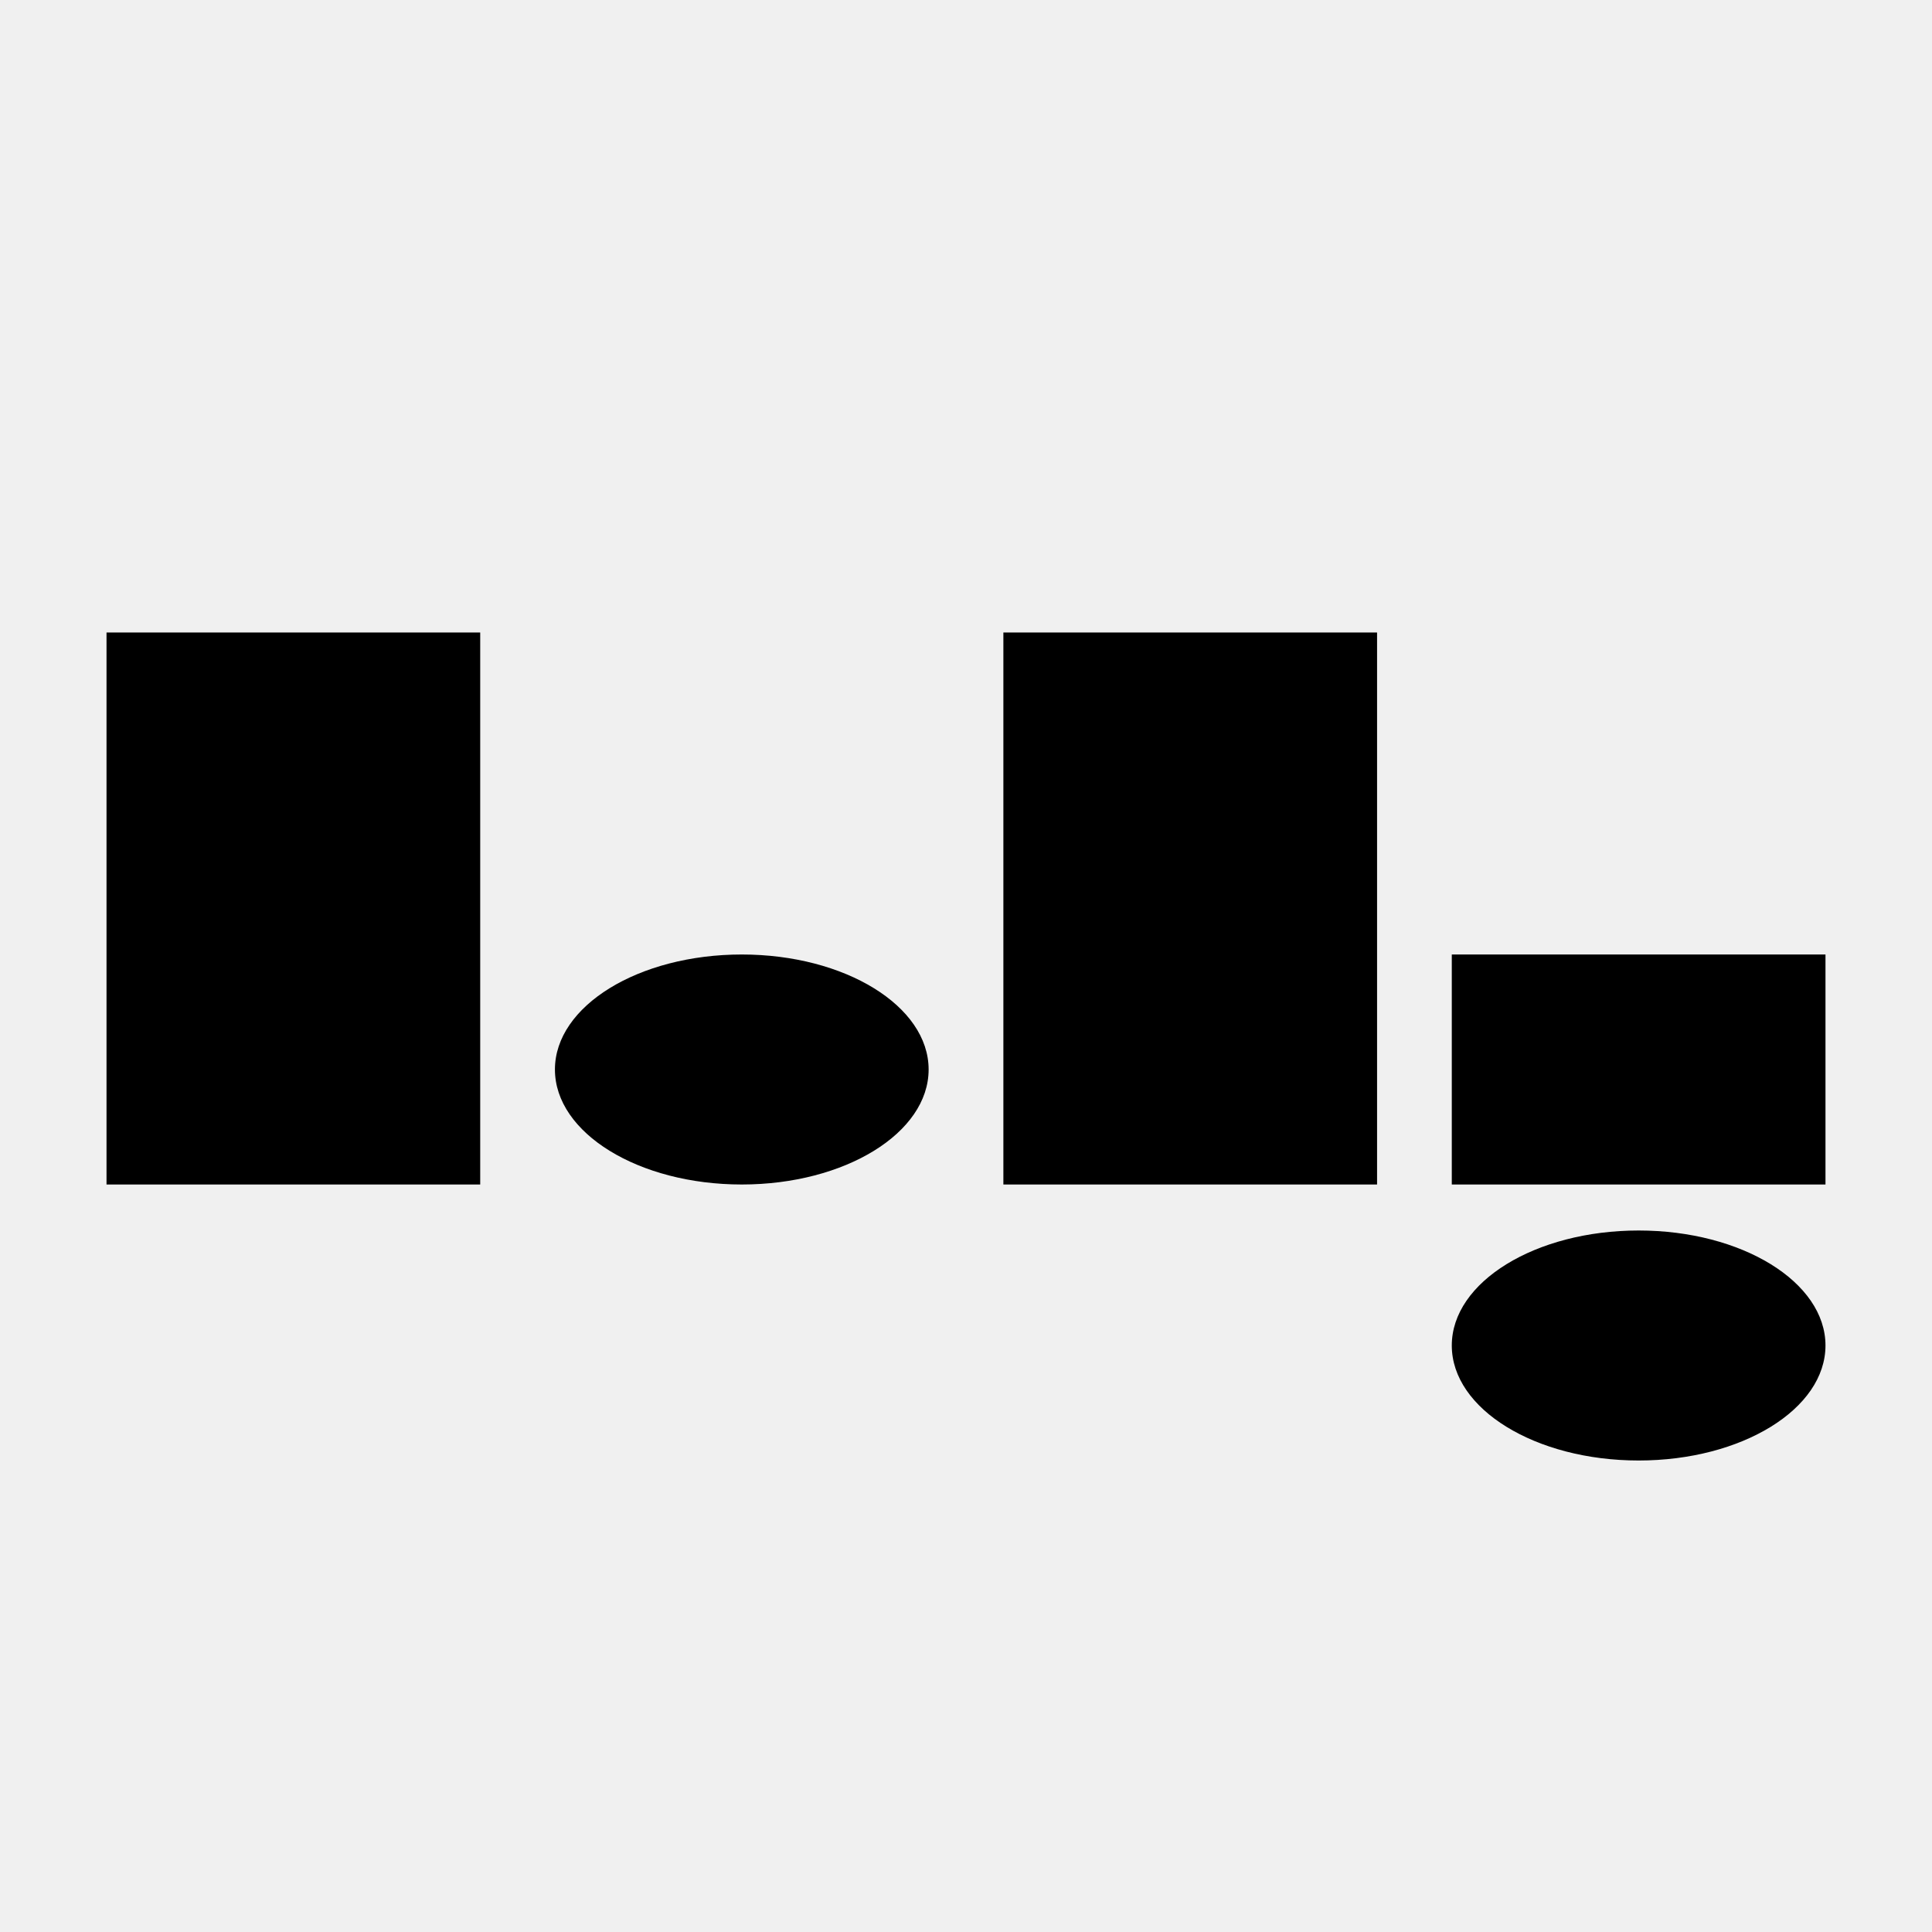
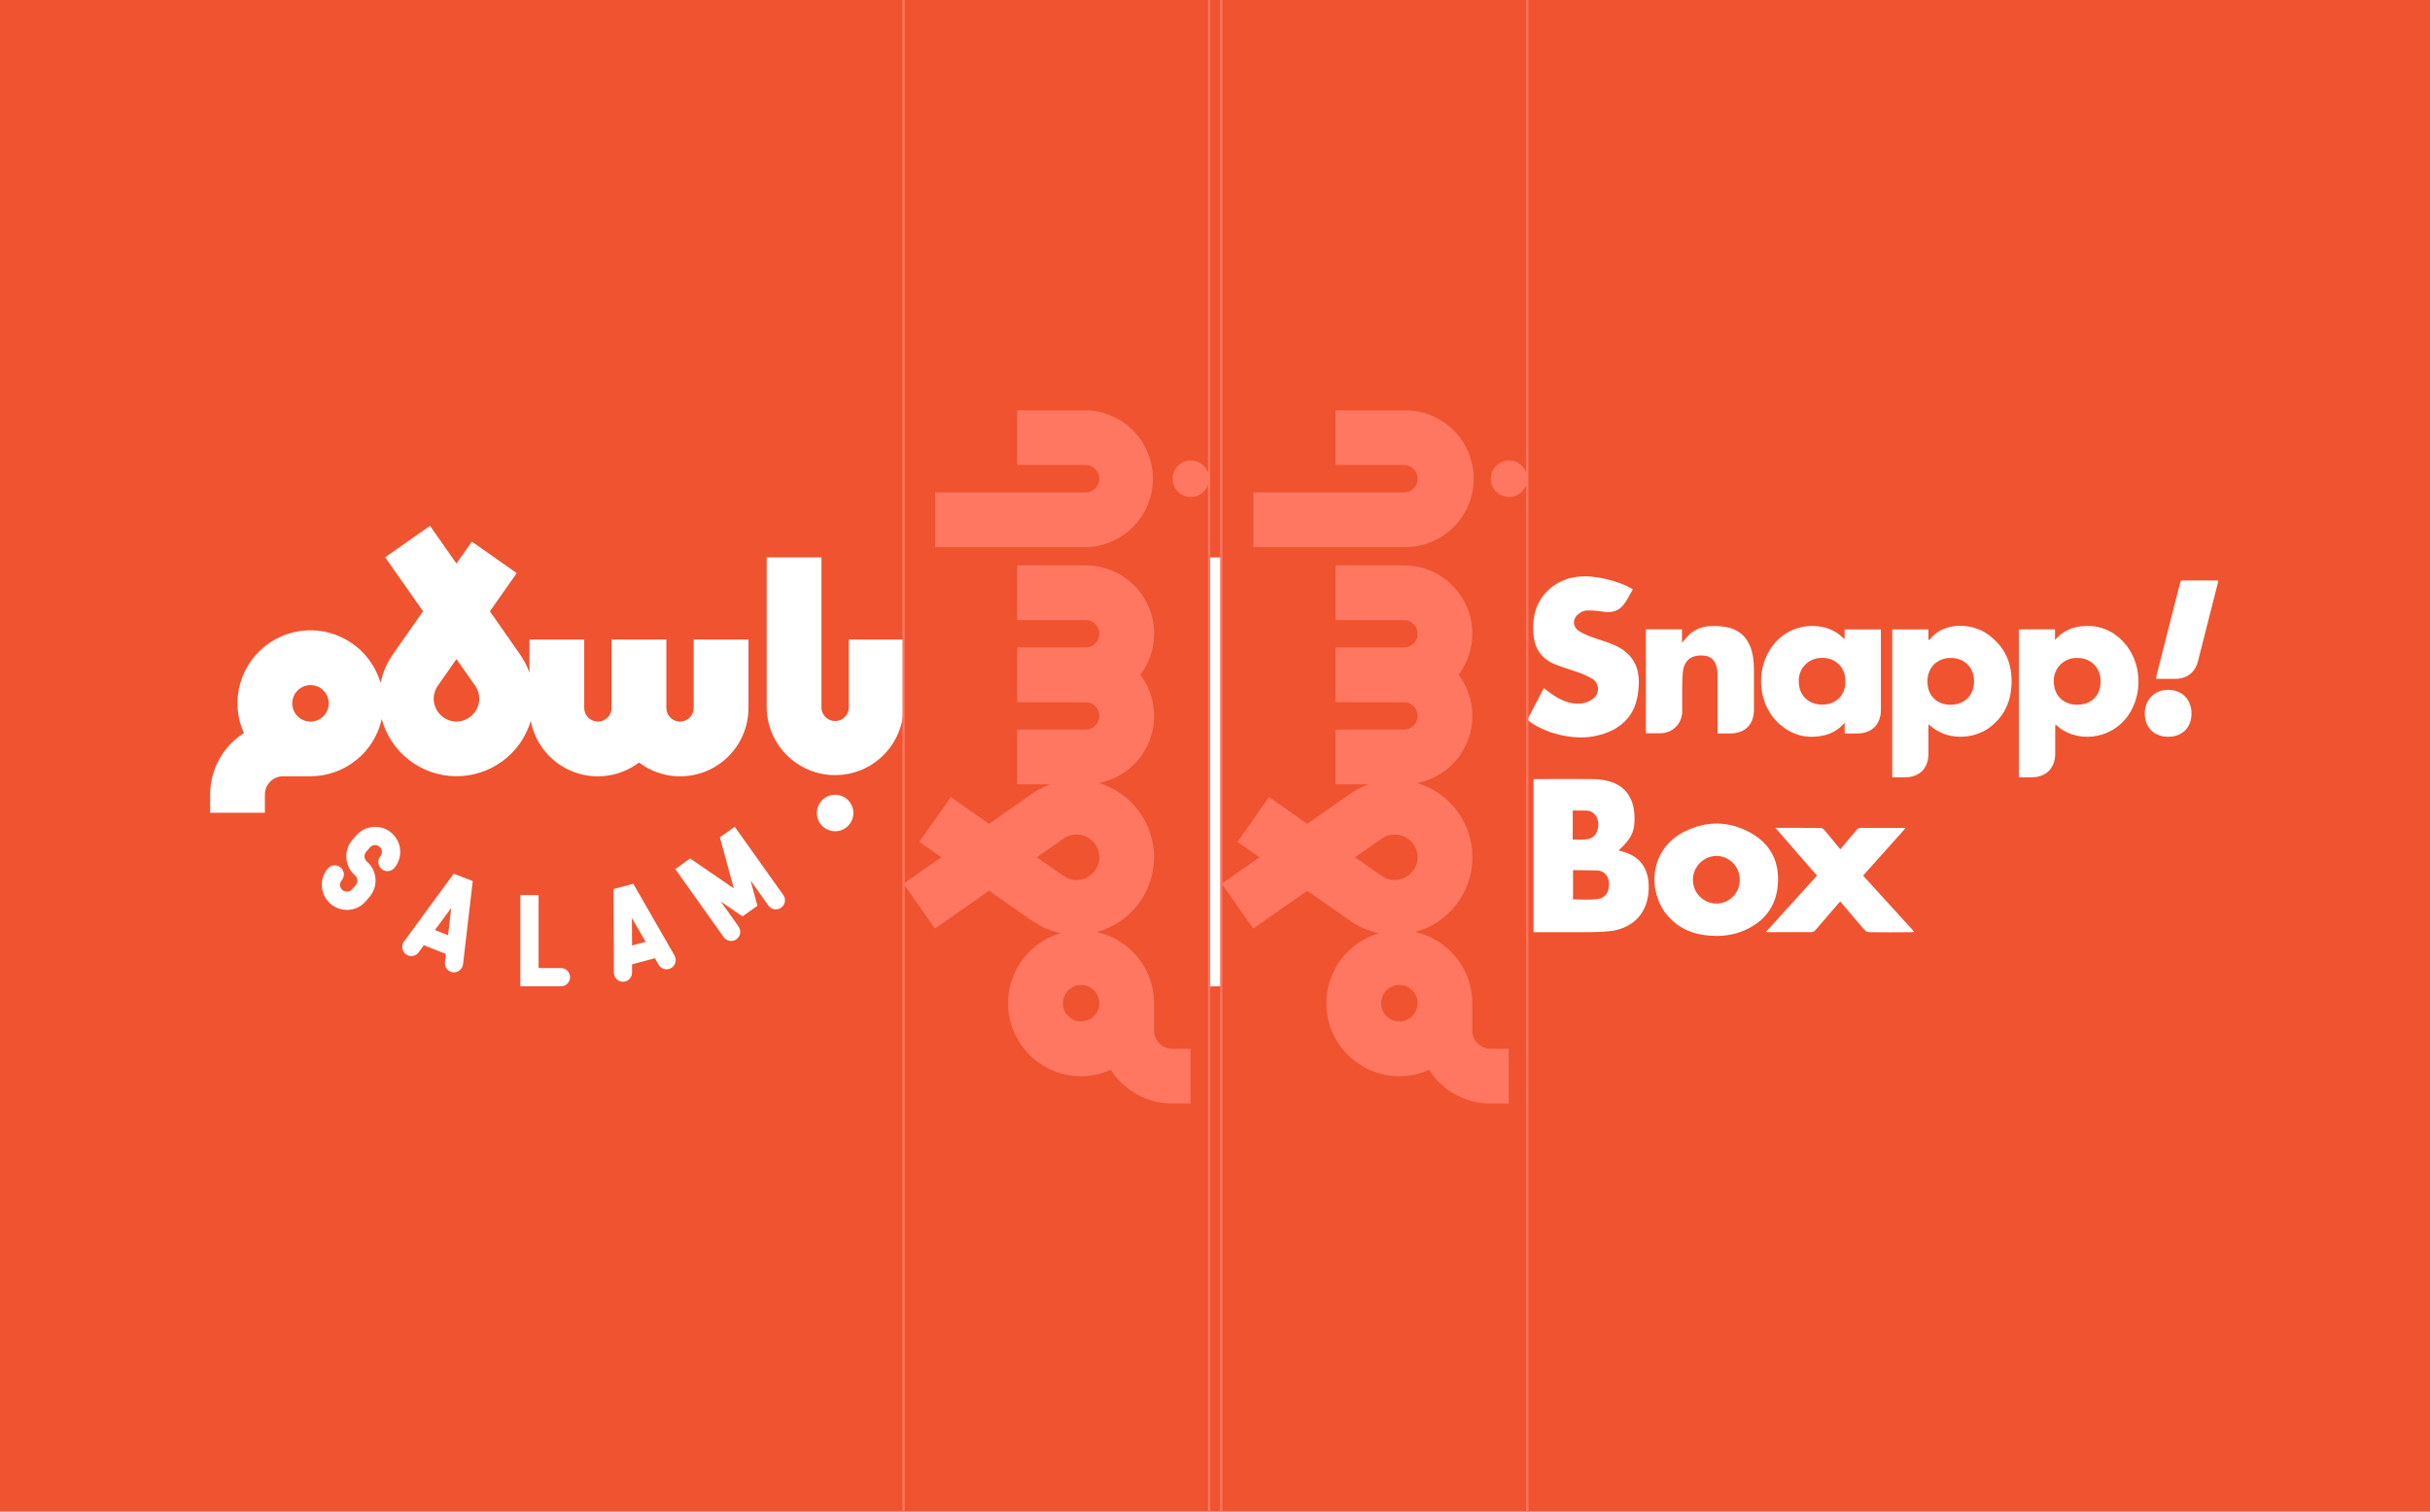
- <svg xmlns="http://www.w3.org/2000/svg" viewBox="0 0 672 672">
+ <svg xmlns="http://www.w3.org/2000/svg" viewBox="0 0 1080 672">
+   <defs>
+     <style>.cls-1{fill:#ef5330;}.cls-2{fill:#fff;}.cls-3{fill:#ff7761;}</style>
+   </defs>
+   <g id="Layer_3" data-name="Layer 3">
+     <rect class="cls-1" width="1080" height="672" />
+   </g>
  <g id="Layer_1" data-name="Layer 1">
-     <rect x="504.97" y="332" width="129.98" height="80" />
-     <rect x="37.05" y="220" width="129.98" height="192" />
-     <rect x="349" y="220" width="129.98" height="192" />
-     <ellipse cx="258.01" cy="372" rx="64.99" ry="40" />
-     <ellipse cx="569.96" cy="468" rx="64.99" ry="40" />
+     <rect class="cls-2" x="537.37" y="247.81" width="5.41" height="190.69" />
+     <path class="cls-2" d="M747.62,316.62c.07-2.63,0-5.26,0-7.88.06-3.41,0-6.84.35-10.22.58-5,3.82-7.4,8.84-7.11,4.11.23,6.31,2.86,6.53,7.81,0,.5,0,1,0,1.51v25.34h5.78c6.35,0,10.38-4,10.41-10.35,0-6,0-12,0-18a36.61,36.61,0,0,0-.46-6c-1.15-6.53-4.52-11.32-11.29-12.85a30.52,30.52,0,0,0-7.65-.5,14.33,14.33,0,0,0-10.91,5.43l-1.68,2v-6H731.51v46.18c2.32,0,4.49.05,6.66,0A9.64,9.64,0,0,0,747.62,316.62Z" />
+     <path class="cls-2" d="M720.35,378.38a7.71,7.71,0,0,1-.92-.35c5.86-5.42,7.3-8.64,7-15.52-.39-8.33-4.6-13.7-12.3-15.45a30.7,30.7,0,0,0-6.48-.71c-8.12-.08-16.23,0-24.34,0-.54,0-1.09.05-1.72.08v68h1.89c6.26,0,12.53,0,18.79,0,4.19,0,8.41,0,12.57-.39,10.39-1,17-7.41,17.83-17.44C733.44,387.43,729.87,380.63,720.35,378.38ZM699,366.53v-6.21c2.48,0,4,.05,6.13.05,3.07,0,5.21,2.81,5.23,6s-1.37,5.94-4.39,6.63c-2.19.5-4.58.21-7,.21Zm15.8,29.07a5.33,5.33,0,0,1-4.29,4c-3.71.62-7.47.23-11.39.23v-13c3.63,0,7.24.14,10.48.14C714.11,387,716,391.41,714.76,395.6Z" />
+     <path class="cls-2" d="M778.23,370.34c-9.58-5.39-19.62-5.56-29.44-.71-15.89,7.86-16.45,26.37-8.27,36.68,5.63,7.08,13.3,9.65,22,9.77a31.27,31.27,0,0,0,12.61-2.39c8.87-3.82,14.15-10.5,15-20.15C791,383.45,787.17,375.37,778.23,370.34Zm-15.41,31.35A10.53,10.53,0,0,1,752.4,391a10.67,10.67,0,0,1,10.47-10.5,10.51,10.51,0,0,1,10.35,10.56A10.38,10.38,0,0,1,762.82,401.69Z" />
+     <path class="cls-2" d="M790.43,321.47c6,5.59,13.05,7.3,21,5.27a16.63,16.63,0,0,0,8.41-5.45v4.78h5.75c6.32,0,10.36-4.08,10.36-10.42q0-17,0-34.07v-1.75H819.82V284a4.25,4.25,0,0,1-.7-.4c-6.46-6.79-19.06-7.1-27.1-.77C780.31,292,779.47,311.18,790.43,321.47Zm19.56-29c6,.05,10.23,4.34,10.21,10.48s-4.12,10.29-10.32,10.29-10.47-4.19-10.43-10.4A10,10,0,0,1,810,292.52Z" />
+     <path class="cls-2" d="M708.26,310.45a10.12,10.12,0,0,1-4.59,2.14c-4.65.86-8.83-.72-12.7-3.18-1.63-1-3.15-2.27-4.83-3.48L678.8,320c7.52,6.13,20.5,9.21,30.09,7.23,5.78-1.2,11-3.53,14.78-8.22,3.24-4,4.26-8.75,4.63-13.75.64-8.79-2.69-14.79-10.7-18.45-3.08-1.41-6.44-2.22-9.62-3.42a29.79,29.79,0,0,1-6.2-2.83c-3.15-2.13-2.9-6,.32-8a6.2,6.2,0,0,1,2.92-1.16,40.11,40.11,0,0,1,7.1.49c3.57.6,6.86.09,9.19-2.71,1.77-2.14,3-4.77,4.38-7.16-6.06-3.85-17.22-6.43-23.84-5.68a23,23,0,0,0-12.46,4.89c-6.77,5.6-8.62,13-7.78,21.41.62,6.28,4,10.55,9.84,12.84,2.95,1.17,6,2,9,3.1a38.53,38.53,0,0,1,7.3,3.22A5.37,5.37,0,0,1,708.26,310.45Z" />
+     <path class="cls-2" d="M837.46,378.73,847,368.06c-7,0-13.65,0-20.24,0a2.58,2.58,0,0,0-1.61.93c-2.41,2.79-4.76,5.63-7.23,8.58-2.4-2.9-4.68-5.72-7-8.48a2.74,2.74,0,0,0-1.73-1c-6.54-.07-13.09-.05-20.13-.05l18.49,21.22-22.64,25a5.32,5.32,0,0,0,.73.15c6.49,0,13,0,19.47,0a2.8,2.8,0,0,0,1.78-.93c3.24-3.71,6.42-7.47,9.62-11.21.42-.49.87-1,1.37-1.51,3.69,4.34,7.21,8.54,10.81,12.67a3.08,3.08,0,0,0,2.08,1c6.21.08,12.42.05,18.63,0a14,14,0,0,0,1.41-.15l-22.77-25Z" />
+     <path class="cls-2" d="M985.19,258.05c-5,0-10,0-14.94,0-1.12,0-1.21.68-1.41,1.46q-5.16,20.31-10.34,40.6c-.13.51-.19,1-.31,1.69,3,0,5.88,0,8.73,0,5.19-.09,8.74-2.91,10-8q2.88-11.28,5.73-22.58c1.09-4.31,2.19-8.62,3.31-13A4.79,4.79,0,0,0,985.19,258.05Z" />
+     <path class="cls-2" d="M923,278.75a16.77,16.77,0,0,0-9.67,5.8v-4.76H897.25v65.77h5.82c6.2,0,10.31-4.09,10.35-10.27,0-3.92,0-7.83,0-11.75,0-.46.07-.91.12-1.53,8.33,8.36,24.52,7.48,32.43-4.12,6.53-9.57,5.89-23.29-1.77-32C938.57,279.53,931.4,277.17,923,278.75Zm.12,34.54c-6.15,0-10.35-4.26-10.33-10.36a10.06,10.06,0,0,1,10.53-10.41c6.12,0,10.34,4.39,10.29,10.61S929.38,313.34,923.16,313.29Z" />
+     <path class="cls-2" d="M883.56,282.06c-7.72-5.56-20.32-5.34-26,2.39,0,.05-.2,0-.48,0v-4.64H841v65.75h5.81c6.15,0,10.21-4,10.27-10.16,0-4,0-7.94,0-11.91,0-.47.06-.93.11-1.52,8,7.78,20.14,6.55,26.9,1.58a23.39,23.39,0,0,0,9.68-16.62C895,296.81,892.08,288.19,883.56,282.06ZM866.91,313.3c-6.19,0-10.29-4.15-10.28-10.34s4.27-10.47,10.43-10.45,10.28,4.3,10.29,10.42S873.2,313.32,866.91,313.3Z" />
+     <path class="cls-2" d="M963.65,306.68c-6.09,0-10.41,4.38-10.42,10.54s4.1,10.28,10.33,10.33S974,323.5,974,317.22,969.76,306.67,963.65,306.68Z" />
+     <path class="cls-2" d="M249.51,430.38H239.37V397.94h-8.11v40.55h18.25a4.06,4.06,0,0,0,0-8.11Z" />
+     <path class="cls-2" d="M154.15,404.52a11.15,11.15,0,0,1-8.45-18.4,4.05,4.05,0,1,1,6.16,5.27,3.05,3.05,0,0,0,.33,4.29,3.07,3.07,0,0,0,2.22.72,3,3,0,0,0,2.07-1l1.65-1.93a3.05,3.05,0,0,0-.33-4.29,11.14,11.14,0,0,1-1.22-15.72l1.65-1.92A11.15,11.15,0,0,1,174,370.27,11.14,11.14,0,0,1,175.17,386a4.06,4.06,0,0,1-6.16-5.28,3,3,0,0,0-.33-4.28,3,3,0,0,0-4.29.33l-1.65,1.92a3,3,0,0,0-.72,2.22,3,3,0,0,0,1,2.07,11.15,11.15,0,0,1,1.22,15.73l-1.65,1.92a11,11,0,0,1-7.61,3.87C154.74,404.51,154.45,404.52,154.15,404.52Z" />
+     <path class="cls-2" d="M348,397.7l-21.44-30.15-6.61,4.69,6.17,22.69-19.4-13.28-6.6,4.7,21.44,30.16a4.06,4.06,0,1,0,6.61-4.71l-7.82-11,9.64,6.6,6.65-4.73-3.07-11.26,7.82,11a4.06,4.06,0,1,0,6.61-4.7Z" />
+     <path class="cls-2" d="M300,425.14l-18.54-32.25-8.77,2.36.16,37.21a4.05,4.05,0,0,0,4.06,4h0a4.05,4.05,0,0,0,4-4.07l0-3.69L291.08,426l1.84,3.21a4.06,4.06,0,0,0,7-4.05Zm-19.09-4.8-.06-12.22,6.1,10.59Z" />
+     <path class="cls-2" d="M201.65,388.43l-22,30a4.06,4.06,0,1,0,6.54,4.8l2.19-3,9.81,3.87-.43,3.66a4.05,4.05,0,0,0,3.56,4.5,3.71,3.71,0,0,0,.47,0,4.05,4.05,0,0,0,4-3.58l4.32-37Zm-2.52,27.33-5.81-2.29,7.23-9.84Z" />
+     <path class="cls-2" d="M377.25,284.3v30.42a6.09,6.09,0,0,1-12.17,0V247.81H340.75v66.91a30.42,30.42,0,0,0,60.83,0V284.3Z" />
+     <path class="cls-2" d="M308.31,314.72a6.08,6.08,0,1,1-12.16,0V284.3H271.81v30.42a6.08,6.08,0,1,1-12.16,0V284.3H235.32v14.77a34.28,34.28,0,0,0-4.21-8.18l-13.38-19.11,11.92-17-19.94-14-6.83,9.77-11.77-16.8-19.93,14,16.84,24-13.38,19.11a34.34,34.34,0,0,0-5.5,12.8,32.43,32.43,0,0,0-63.59,9,32.11,32.11,0,0,0,2.85,13.23,32.43,32.43,0,0,0-15,27.32v8.11h24.33v-8.11a8.12,8.12,0,0,1,8.11-8.11H138a32.48,32.48,0,0,0,31.66-25.43,34.44,34.44,0,0,0,66.24.83A30.34,30.34,0,0,0,284,339a30.36,30.36,0,0,0,48.66-24.27V284.3H308.31ZM138,320.8a8.11,8.11,0,1,1,8.11-8.11A8.12,8.12,0,0,1,138,320.8Zm64.89,0a10.27,10.27,0,0,1-10.14-10.14,10.06,10.06,0,0,1,1.83-5.81L202.88,293l8.3,11.86a10.06,10.06,0,0,1,1.83,5.81A10.27,10.27,0,0,1,202.88,320.8Z" />
+     <path class="cls-2" d="M371.17,353.33a8.11,8.11,0,1,0,8.11,8.11A8.11,8.11,0,0,0,371.17,353.33Z" />
+     <path class="cls-3" d="M452.11,206.74h30.42a6.08,6.08,0,1,1,0,12.16H415.62v24.34h66.91a30.42,30.42,0,0,0,0-60.83H452.11Z" />
+     <path class="cls-3" d="M482.53,275.68a6.08,6.08,0,1,1,0,12.16H452.11v24.34h30.42a6.08,6.08,0,1,1,0,12.16H452.11v24.33h14.77a34.28,34.28,0,0,0-8.18,4.21l-19.11,13.38-17-11.92-14,19.94,9.77,6.83-16.8,11.77,14,19.93,24-16.84,19.11,13.38a34.34,34.34,0,0,0,12.8,5.5,32.43,32.43,0,0,0,9,63.59,32.11,32.11,0,0,0,13.23-2.85,32.43,32.43,0,0,0,27.32,15h8.11V466.28h-8.11a8.12,8.12,0,0,1-8.11-8.11V446h0a32.48,32.48,0,0,0-25.43-31.66,34.44,34.44,0,0,0,.83-66.24A30.34,30.34,0,0,0,506.8,300a30.36,30.36,0,0,0-24.27-48.66H452.11v24.33ZM488.61,446a8.11,8.11,0,1,1-8.11-8.11A8.12,8.12,0,0,1,488.61,446Zm0-64.89a10.27,10.27,0,0,1-10.14,10.14,10.06,10.06,0,0,1-5.81-1.83l-11.86-8.31,11.86-8.3a10.06,10.06,0,0,1,5.81-1.83A10.27,10.27,0,0,1,488.61,381.11Z" />
+     <path class="cls-3" d="M521.14,212.82a8.12,8.12,0,1,0,8.12-8.11A8.12,8.12,0,0,0,521.14,212.82Z" />
+     <path class="cls-3" d="M593.55,206.74H624a6.08,6.08,0,1,1,0,12.16H557.05v24.34H624a30.42,30.42,0,1,0,0-60.83H593.55Z" />
+     <path class="cls-3" d="M624,275.68a6.08,6.08,0,1,1,0,12.16H593.55v24.34H624a6.08,6.08,0,1,1,0,12.16H593.55v24.33h14.76a34.4,34.4,0,0,0-8.17,4.21L581,366.26l-17-11.92-14,19.94,9.76,6.83L543,392.88l14,19.93L581,396l19.12,13.38a34.29,34.29,0,0,0,12.79,5.5,32.42,32.42,0,1,0,22.24,60.74,32.43,32.43,0,0,0,27.32,15h8.11V466.28h-8.11a8.12,8.12,0,0,1-8.11-8.11V446h0A32.49,32.49,0,0,0,629,414.34a34.44,34.44,0,0,0,.83-66.24A30.34,30.34,0,0,0,648.24,300,30.36,30.36,0,0,0,624,251.35H593.55v24.33ZM630.05,446a8.11,8.11,0,1,1-8.11-8.11A8.12,8.12,0,0,1,630.05,446Zm0-64.89a10.28,10.28,0,0,1-10.14,10.14,10.06,10.06,0,0,1-5.81-1.83l-11.87-8.31,11.87-8.3a10.06,10.06,0,0,1,5.81-1.83A10.28,10.28,0,0,1,630.05,381.11Z" />
+     <path class="cls-3" d="M662.58,212.82a8.11,8.11,0,1,0,8.11-8.11A8.11,8.11,0,0,0,662.58,212.82Z" />
+     <rect class="cls-3" x="678.3" width="1" height="672" />
+     <rect class="cls-3" x="542.27" width="1" height="672" />
+     <rect class="cls-3" x="536.87" width="1" height="672" />
+     <rect class="cls-3" x="401.08" width="1" height="672" />
  </g>
</svg>
